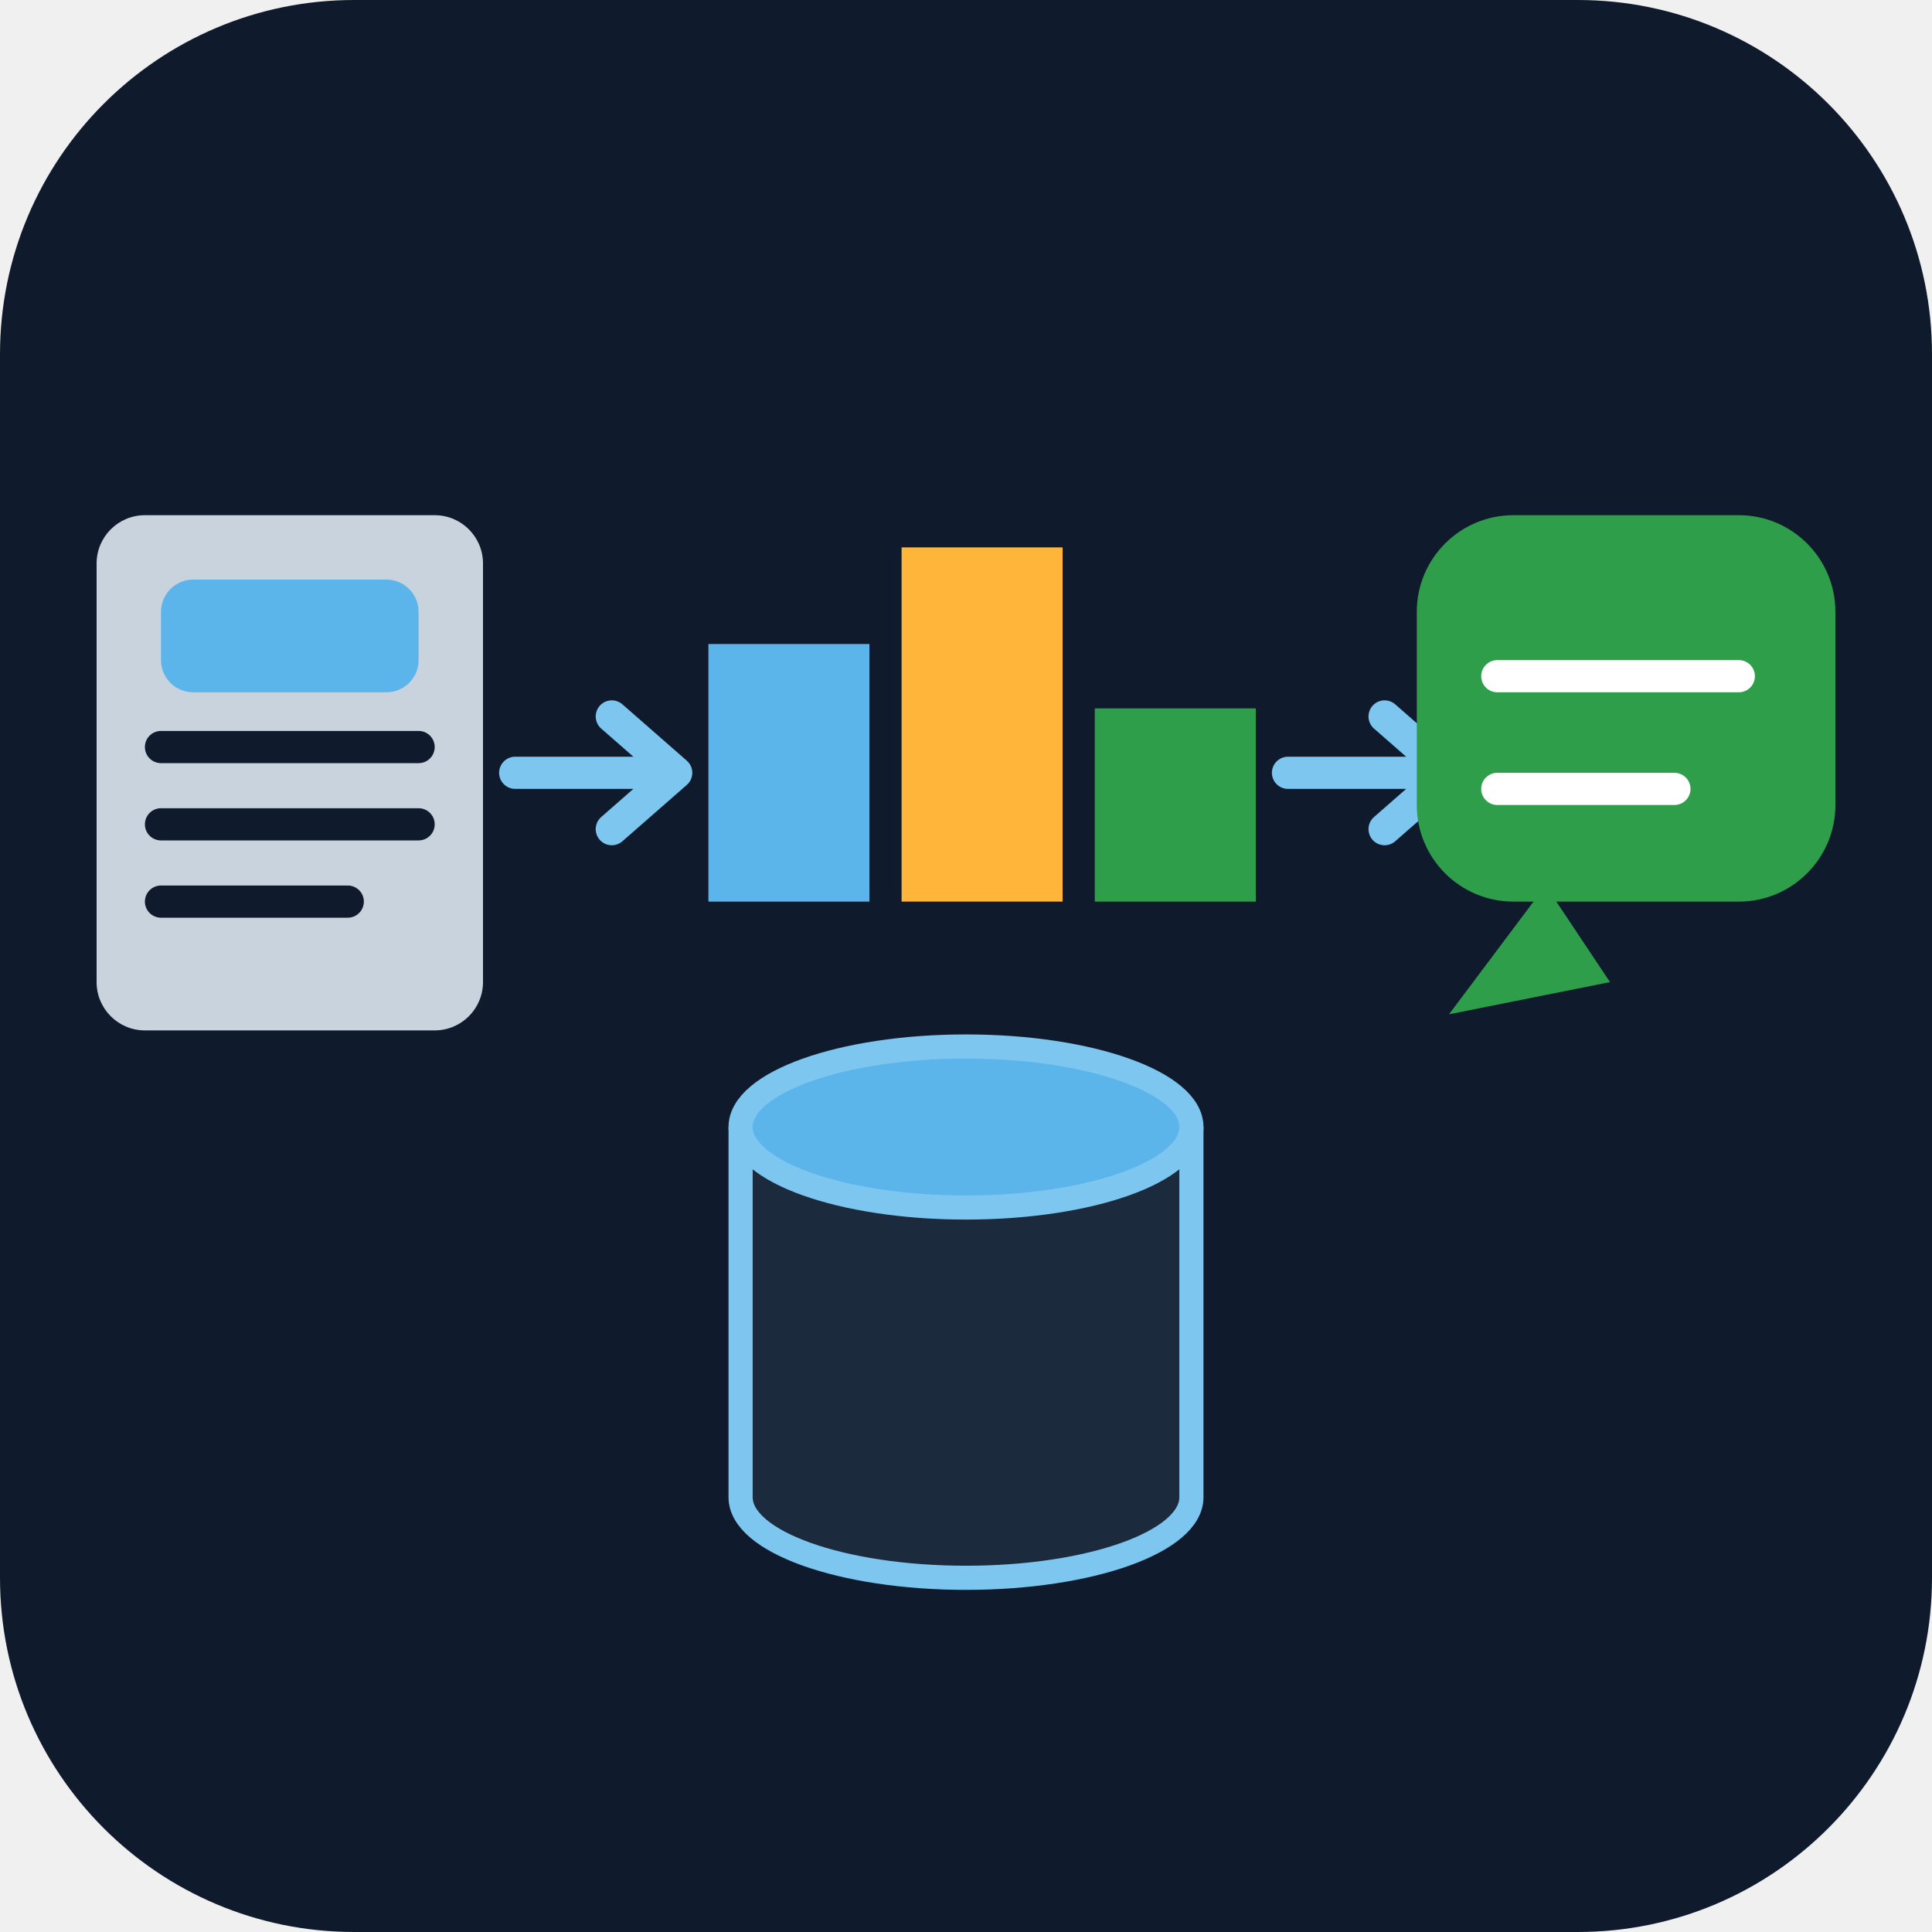
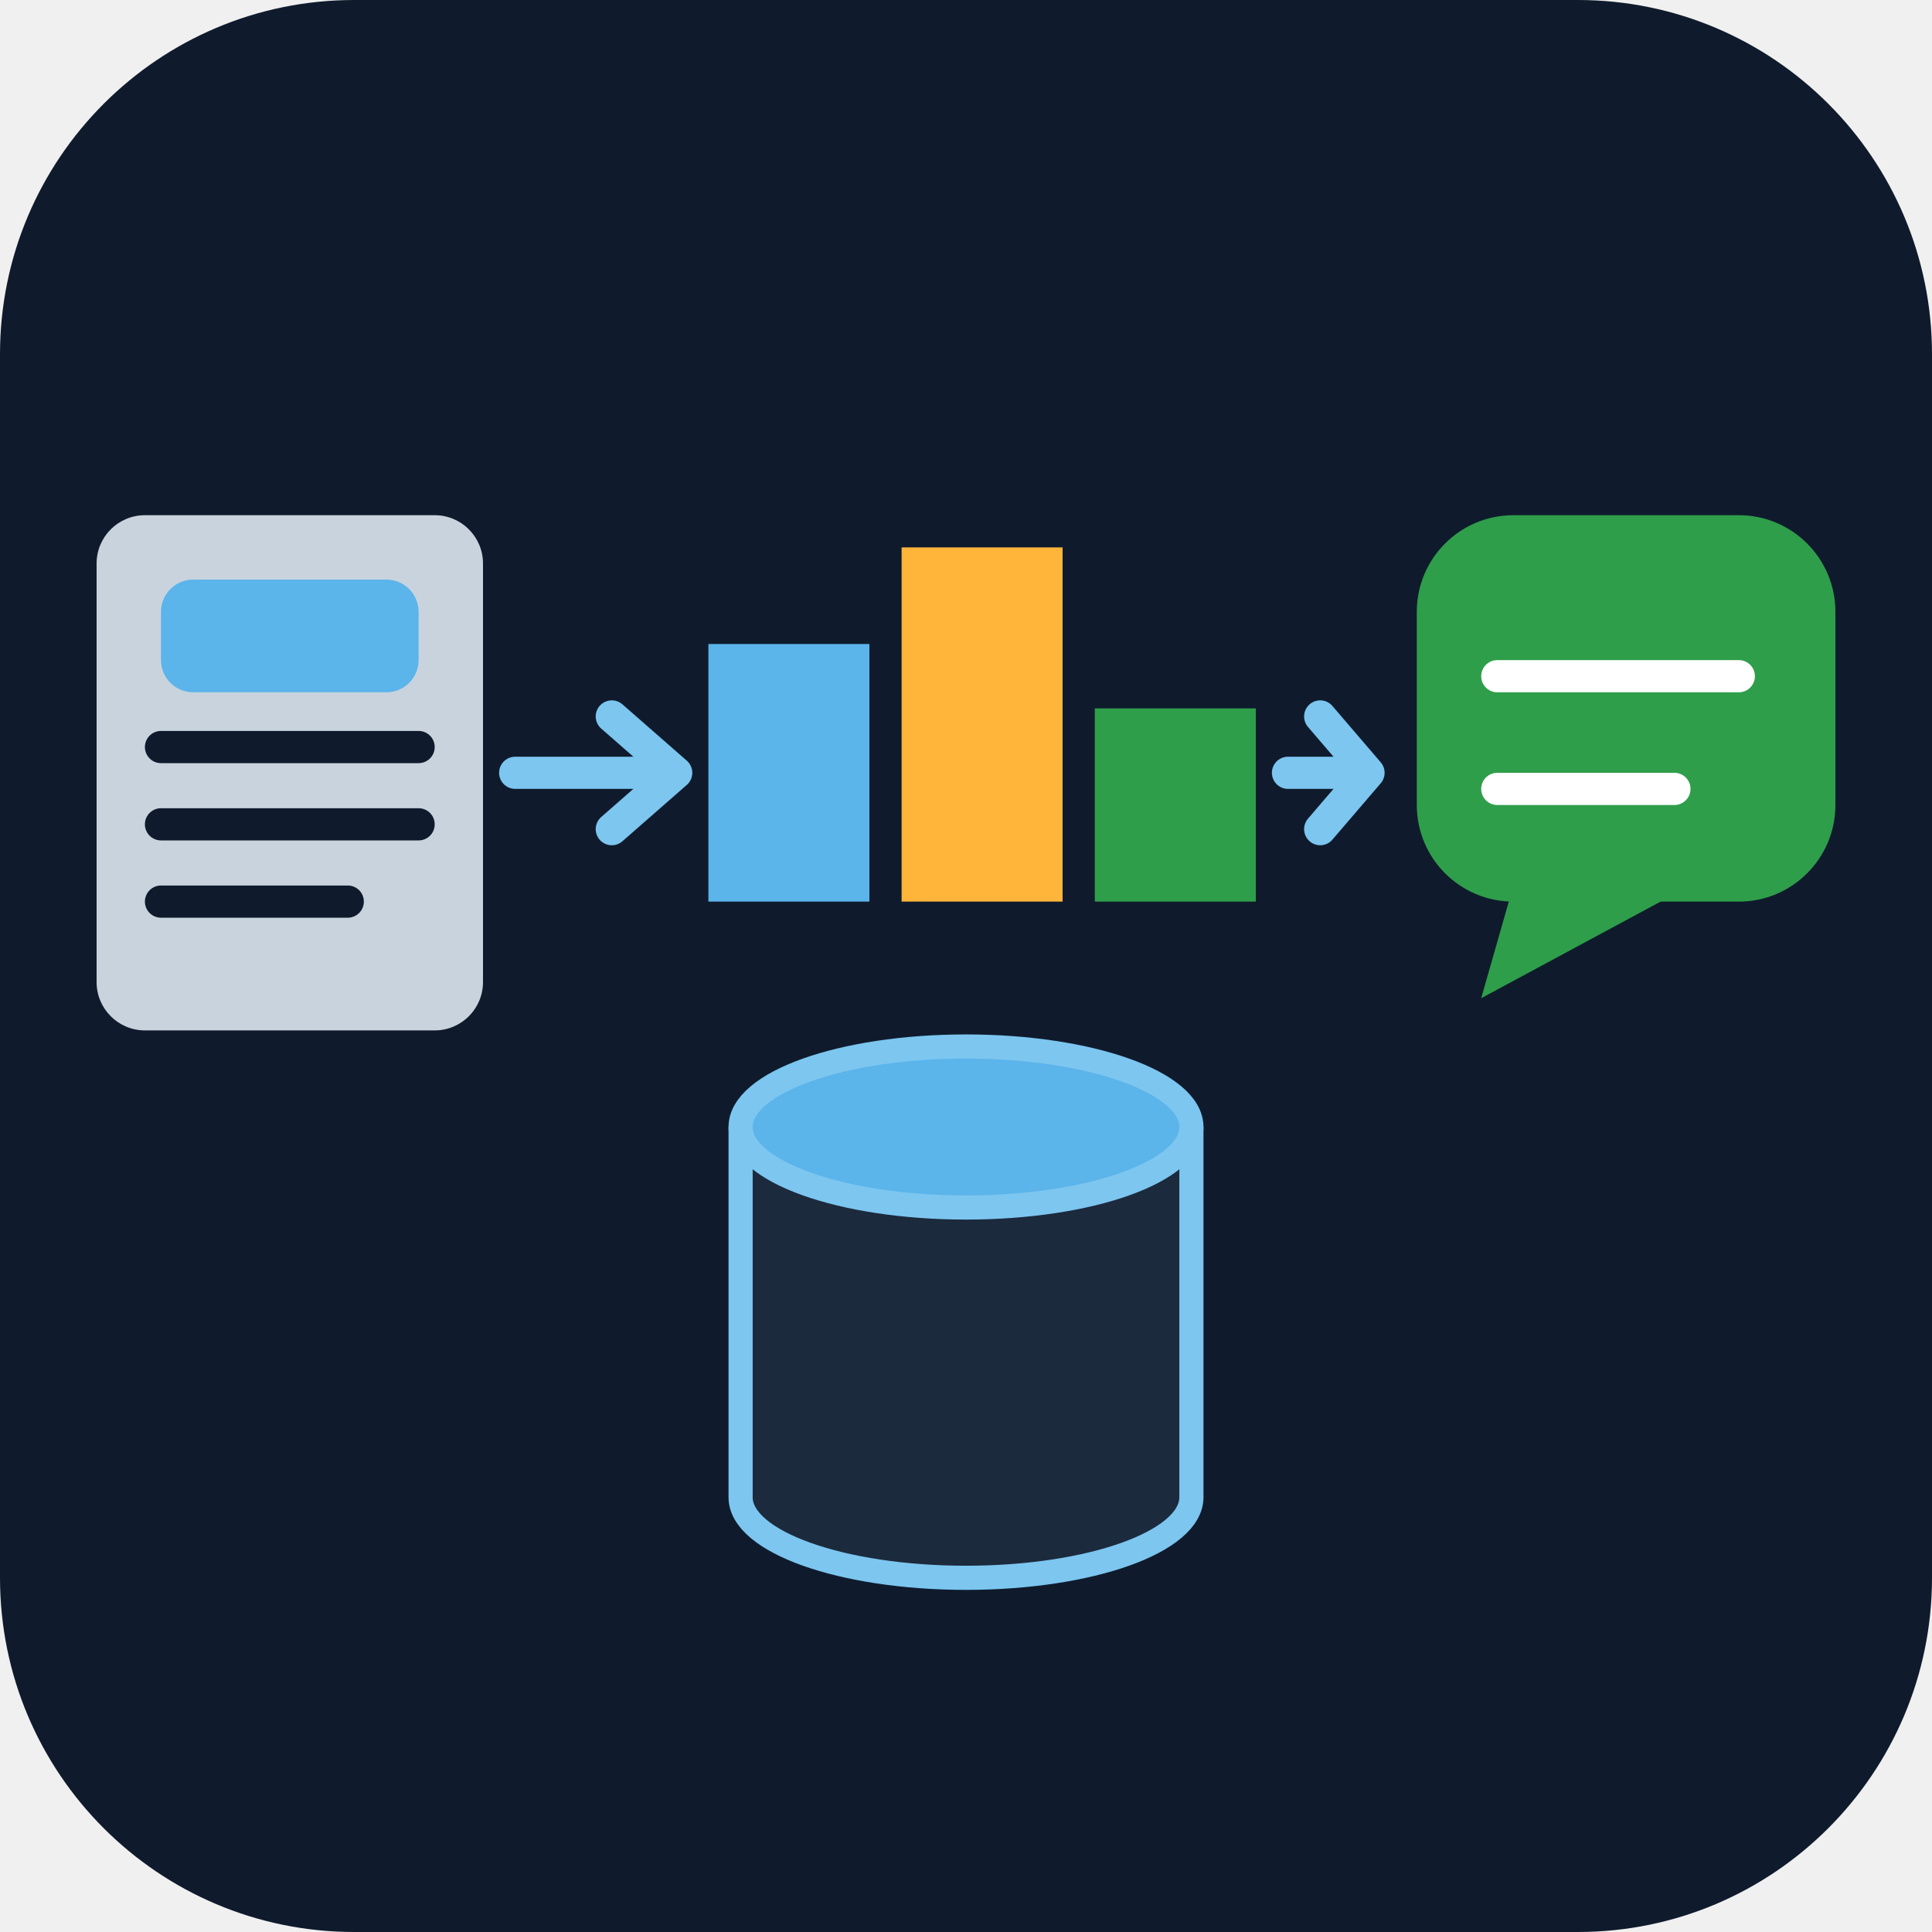
<svg xmlns="http://www.w3.org/2000/svg" viewBox="0 0 120 120" width="120" height="120" role="img">
  <rect width="120" height="120" rx="22" fill="#0f1b2d" />
  <g>
    <rect x="6" y="32" width="24" height="32" rx="3" fill="#c9d3dd" />
    <rect x="10" y="36" width="16" height="7" rx="2" fill="#5bb4ea" />
    <path d="M10,46.4 H26 M10,51.2 H26 M10,56.0 H21.6" stroke="#0f1b2d" stroke-width="2" stroke-linecap="round" stroke-linejoin="round" fill="none" />
  </g>
  <path d="M32,48 H42 M38,44.5 L42,48 L38,51.5" stroke="#7cc6f0" stroke-width="2" stroke-linecap="round" stroke-linejoin="round" fill="none" />
  <g>
    <rect x="44" y="40" width="10" height="16" fill="#5bb4ea" />
    <rect x="56" y="34" width="10" height="22" fill="#ffb43a" />
    <rect x="68" y="44" width="10" height="12" fill="#2f9e4a" />
  </g>
-   <path d="M80,48 H90 M86,44.5 L90,48 L86,51.5" stroke="#7cc6f0" stroke-width="2" stroke-linecap="round" stroke-linejoin="round" fill="none" />
+   <path d="M80,48 H85 M82,44.5 L85,48 L82,51.5" stroke="#7cc6f0" stroke-width="2" stroke-linecap="round" stroke-linejoin="round" fill="none" />
  <g>
    <rect x="88" y="32" width="26" height="24" rx="6" fill="#2f9e4a" />
-     <path d="M96,55 l-6,8 l10,-2 z" fill="#2f9e4a" />
+     <path d="M94,55 L105,55 L92,62 z" fill="#2f9e4a" />
  </g>
  <path d="M93,42 H108 M93,49 H104" stroke="#fff" stroke-width="2" stroke-linecap="round" stroke-linejoin="round" fill="none" />
  <g>
    <path d="M46,70 V93 A14.0,5 0 0 0 74,93 V70" fill="#1c2a3d" stroke="#7cc6f0" stroke-width="1.5" />
    <ellipse cx="60.0" cy="70" rx="14.0" ry="5" fill="#5bb4ea" stroke="#7cc6f0" stroke-width="1.5" />
  </g>
</svg>
